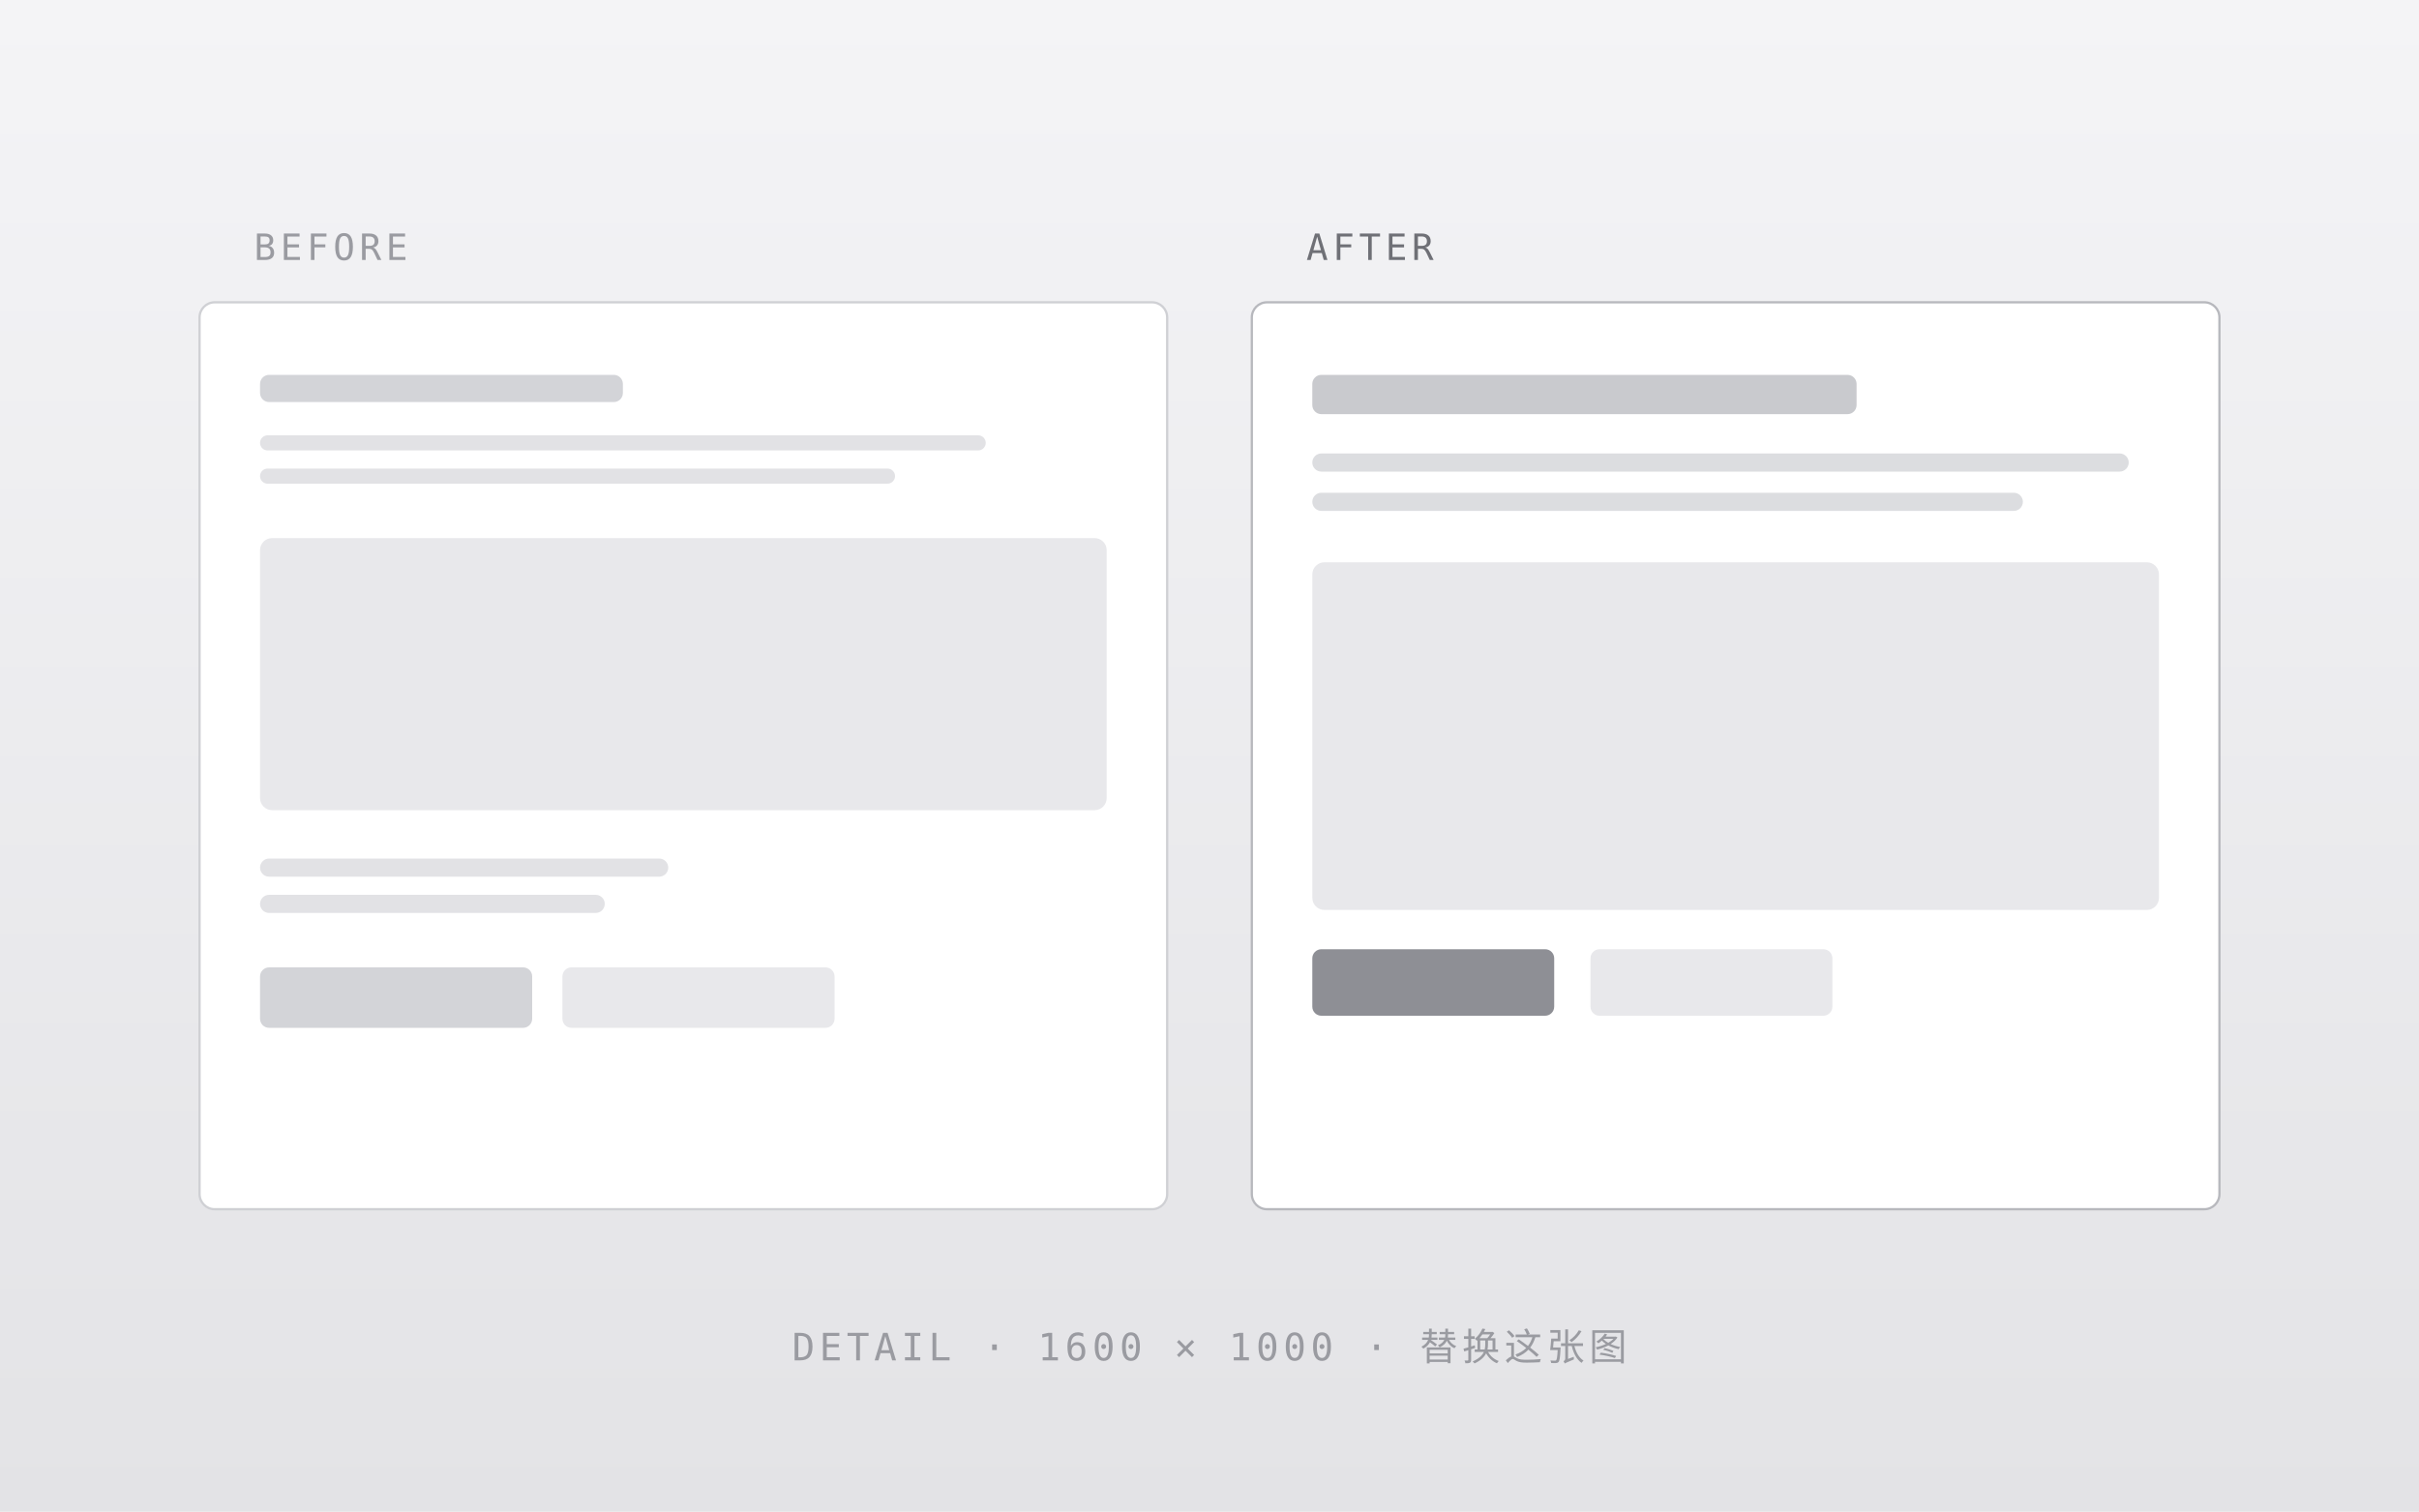
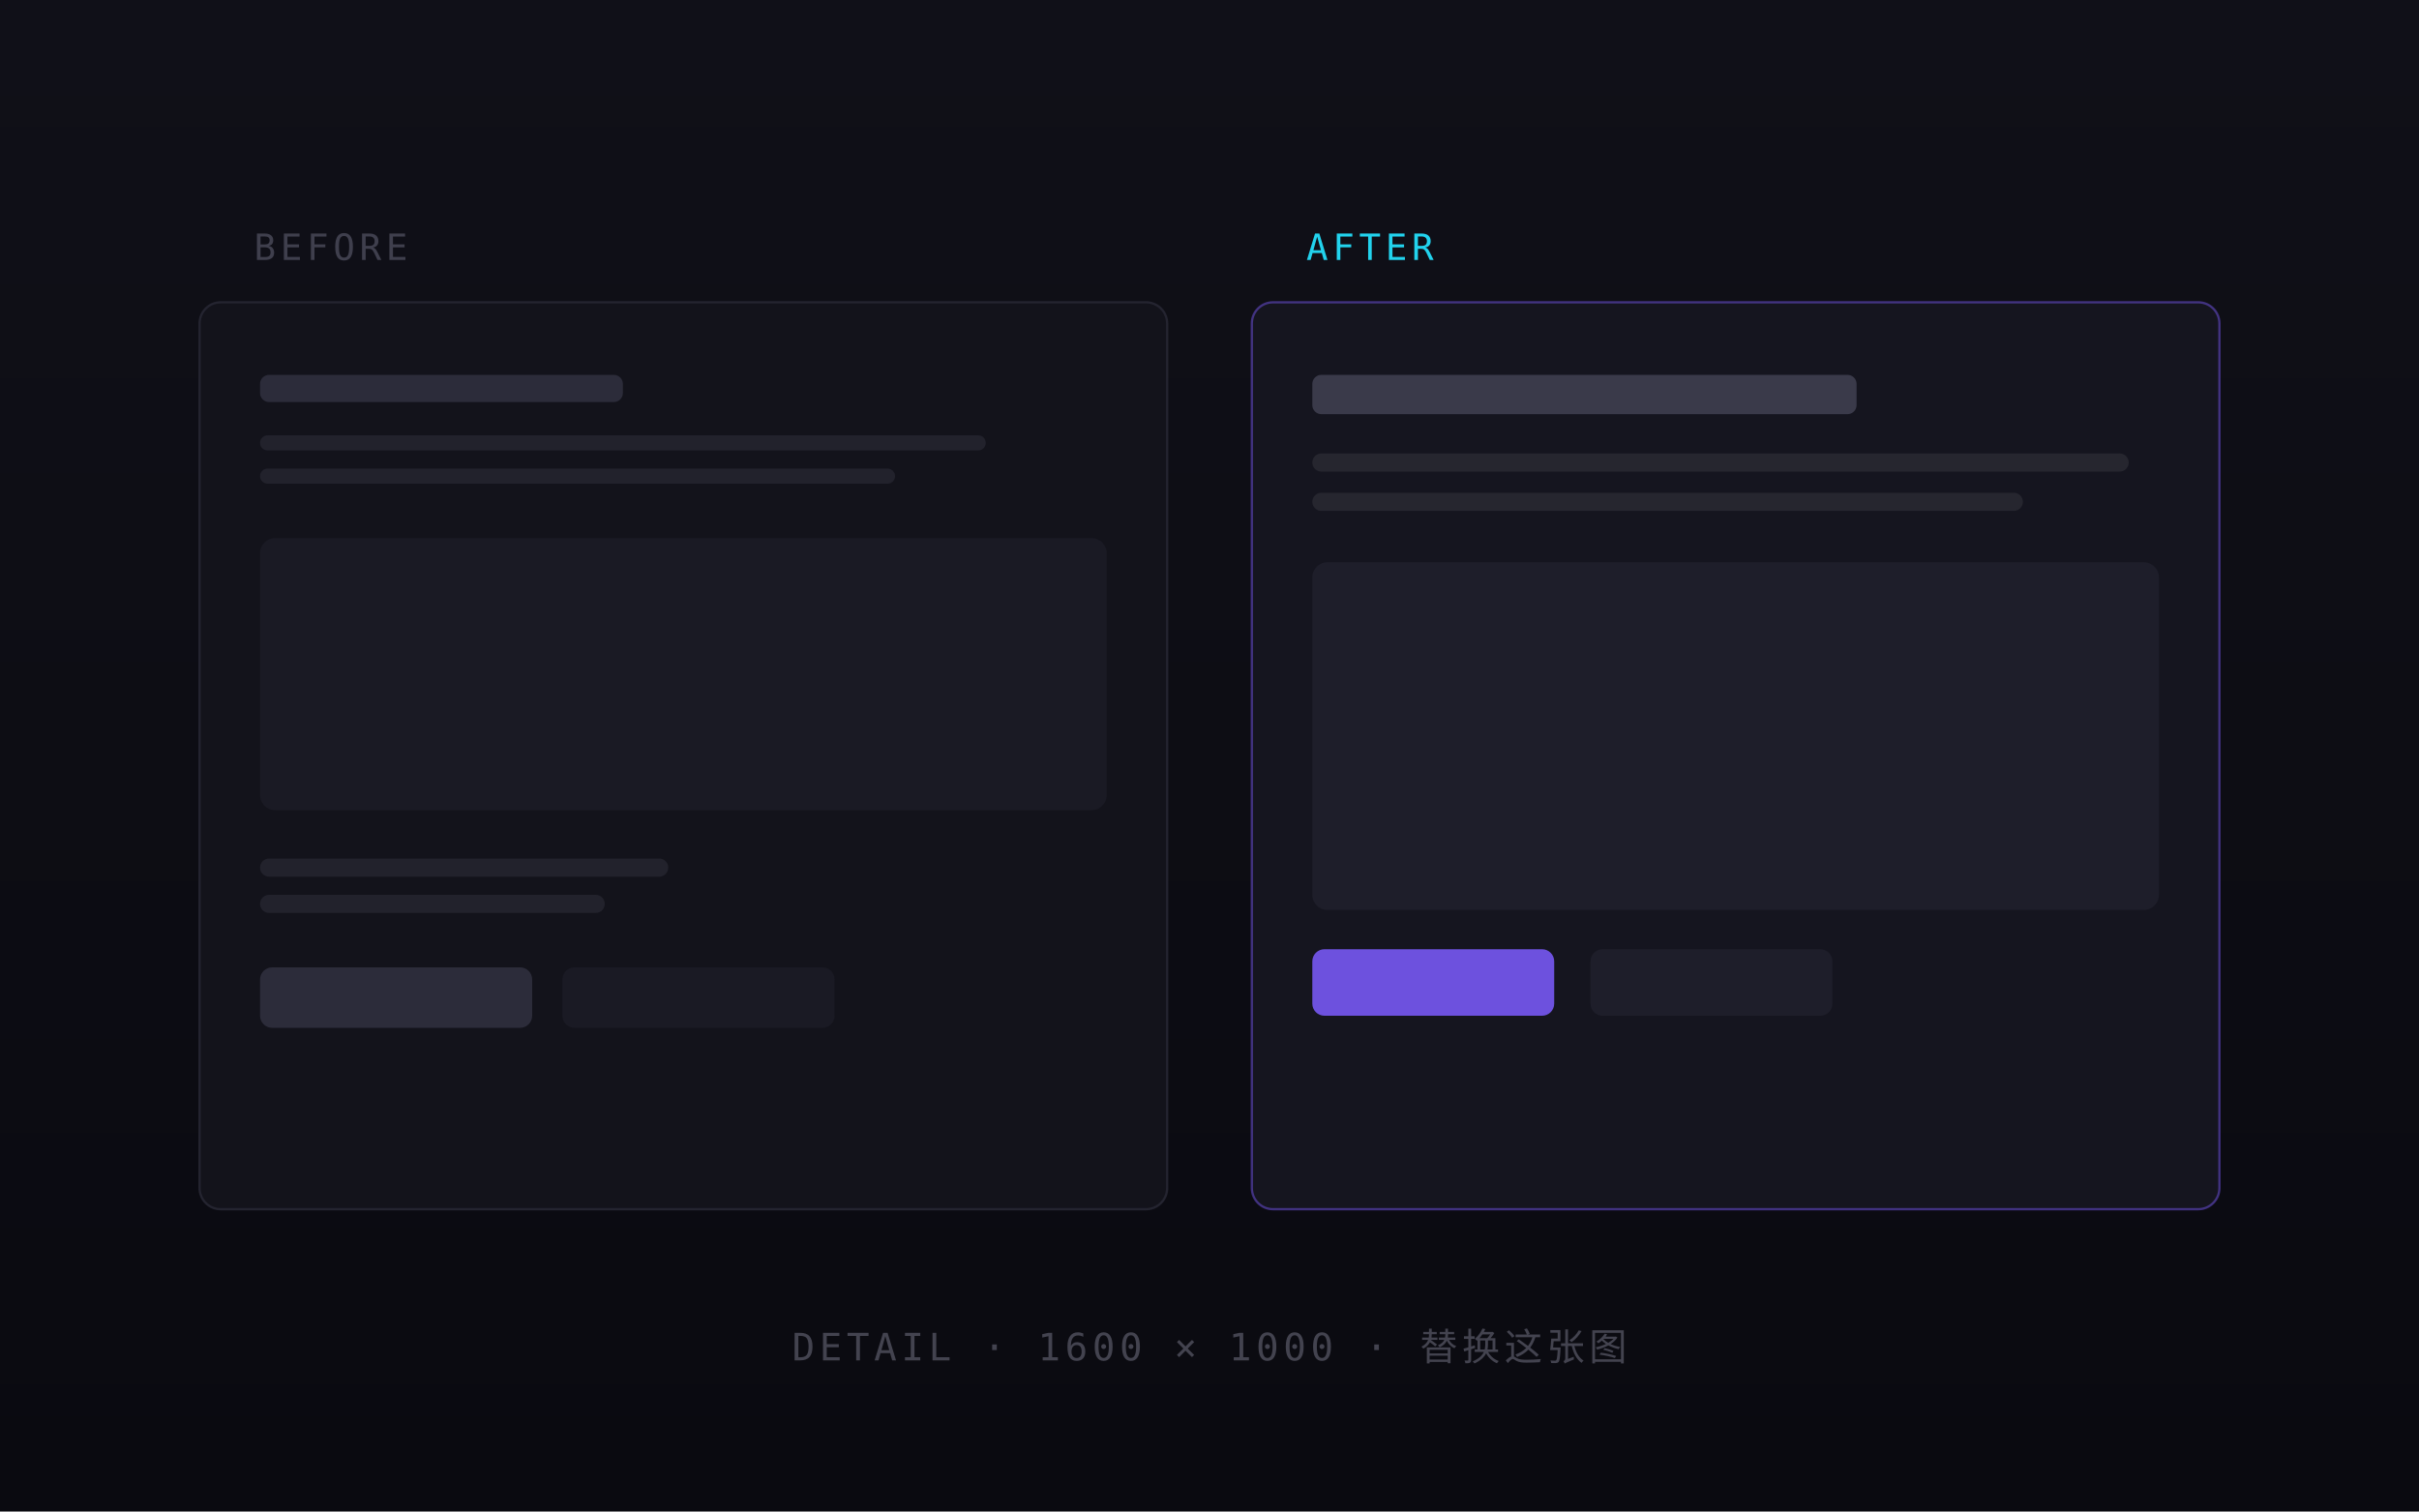
<svg xmlns="http://www.w3.org/2000/svg" viewBox="0 0 1600 1000" width="1600" height="1000" role="img" aria-label="项目详情占位图 2">
  <defs>
    <linearGradient id="dbg2" x1="0" y1="0" x2="0" y2="1">
-       <stop offset="0%" stop-color="#f4f4f6" />
-       <stop offset="100%" stop-color="#e3e3e6" />
+       <stop offset="0%" stop-color="#101018" />
+       <stop offset="100%" stop-color="#0a0a10" />
    </linearGradient>
  </defs>
  <rect width="1600" height="1000" fill="url(#dbg2)" />
-   <rect x="132" y="200" width="640" height="600" rx="10" fill="#ffffff" stroke="#cfd0d4" stroke-width="1.5" />
-   <text x="168" y="172" font-family="ui-monospace, SFMono-Regular, Menlo, monospace" font-size="24" fill="#9a9ba1" letter-spacing="3">BEFORE</text>
-   <rect x="172" y="248" width="240" height="18" rx="6" fill="#d3d4d8" />
-   <rect x="172" y="288" width="480" height="10" rx="5" fill="#e2e2e5" />
-   <rect x="172" y="310" width="420" height="10" rx="5" fill="#e2e2e5" />
-   <rect x="172" y="356" width="560" height="180" rx="8" fill="#e8e8eb" />
-   <rect x="172" y="568" width="270" height="12" rx="6" fill="#e2e2e5" />
-   <rect x="172" y="592" width="228" height="12" rx="6" fill="#e2e2e5" />
-   <rect x="172" y="640" width="180" height="40" rx="6" fill="#d3d4d8" />
-   <rect x="372" y="640" width="180" height="40" rx="6" fill="#e8e8eb" />
-   <rect x="828" y="200" width="640" height="600" rx="10" fill="#ffffff" stroke="#b7b8bd" stroke-width="1.5" />
-   <text x="864" y="172" font-family="ui-monospace, SFMono-Regular, Menlo, monospace" font-size="24" fill="#6f7076" letter-spacing="3">AFTER</text>
-   <rect x="868" y="248" width="360" height="26" rx="6" fill="#c9cace" />
-   <rect x="868" y="300" width="540" height="12" rx="6" fill="#dcdde0" />
-   <rect x="868" y="326" width="470" height="12" rx="6" fill="#dcdde0" />
-   <rect x="868" y="372" width="560" height="230" rx="8" fill="#e8e8eb" />
-   <rect x="868" y="628" width="160" height="44" rx="6" fill="#8e8f95" />
-   <rect x="1052" y="628" width="160" height="44" rx="6" fill="#e8e8eb" />
-   <text x="800" y="900" text-anchor="middle" font-family="ui-monospace, SFMono-Regular, Menlo, monospace" font-size="25" fill="#9a9ba1" letter-spacing="3">DETAIL · 1600 × 1000 · 替换这张图</text>
+   <rect x="132" y="200" width="640" height="600" rx="14" fill="#13131b" stroke="#242430" stroke-width="1.5" />
+   <text x="168" y="172" font-family="ui-monospace, SFMono-Regular, Menlo, monospace" font-size="24" fill="#3f3f4d" letter-spacing="3">BEFORE</text>
+   <rect x="172" y="248" width="240" height="18" rx="6" fill="#2c2c3a" />
+   <rect x="172" y="288" width="480" height="10" rx="5" fill="#22222c" />
+   <rect x="172" y="310" width="420" height="10" rx="5" fill="#22222c" />
+   <rect x="172" y="356" width="560" height="180" rx="10" fill="#1a1a24" />
+   <rect x="172" y="568" width="270" height="12" rx="6" fill="#22222c" />
+   <rect x="172" y="592" width="228" height="12" rx="6" fill="#22222c" />
+   <rect x="172" y="640" width="180" height="40" rx="8" fill="#2c2c3a" />
+   <rect x="372" y="640" width="180" height="40" rx="8" fill="#1a1a24" />
+   <rect x="828" y="200" width="640" height="600" rx="14" fill="#15151f" stroke="#7c5cff" stroke-opacity="0.45" stroke-width="1.5" />
+   <text x="864" y="172" font-family="ui-monospace, SFMono-Regular, Menlo, monospace" font-size="24" fill="#22d3ee" letter-spacing="3">AFTER</text>
+   <rect x="868" y="248" width="360" height="26" rx="6" fill="#3a3a4a" />
+   <rect x="868" y="300" width="540" height="12" rx="6" fill="#26262f" />
+   <rect x="868" y="326" width="470" height="12" rx="6" fill="#26262f" />
+   <rect x="868" y="372" width="560" height="230" rx="10" fill="#1e1e2a" />
+   <rect x="868" y="628" width="160" height="44" rx="8" fill="#7c5cff" opacity="0.85" />
+   <rect x="1052" y="628" width="160" height="44" rx="8" fill="#1e1e2a" />
+   <text x="800" y="900" text-anchor="middle" font-family="ui-monospace, SFMono-Regular, Menlo, monospace" font-size="25" fill="#43434f" letter-spacing="3">DETAIL · 1600 × 1000 · 替换这张图</text>
</svg>
